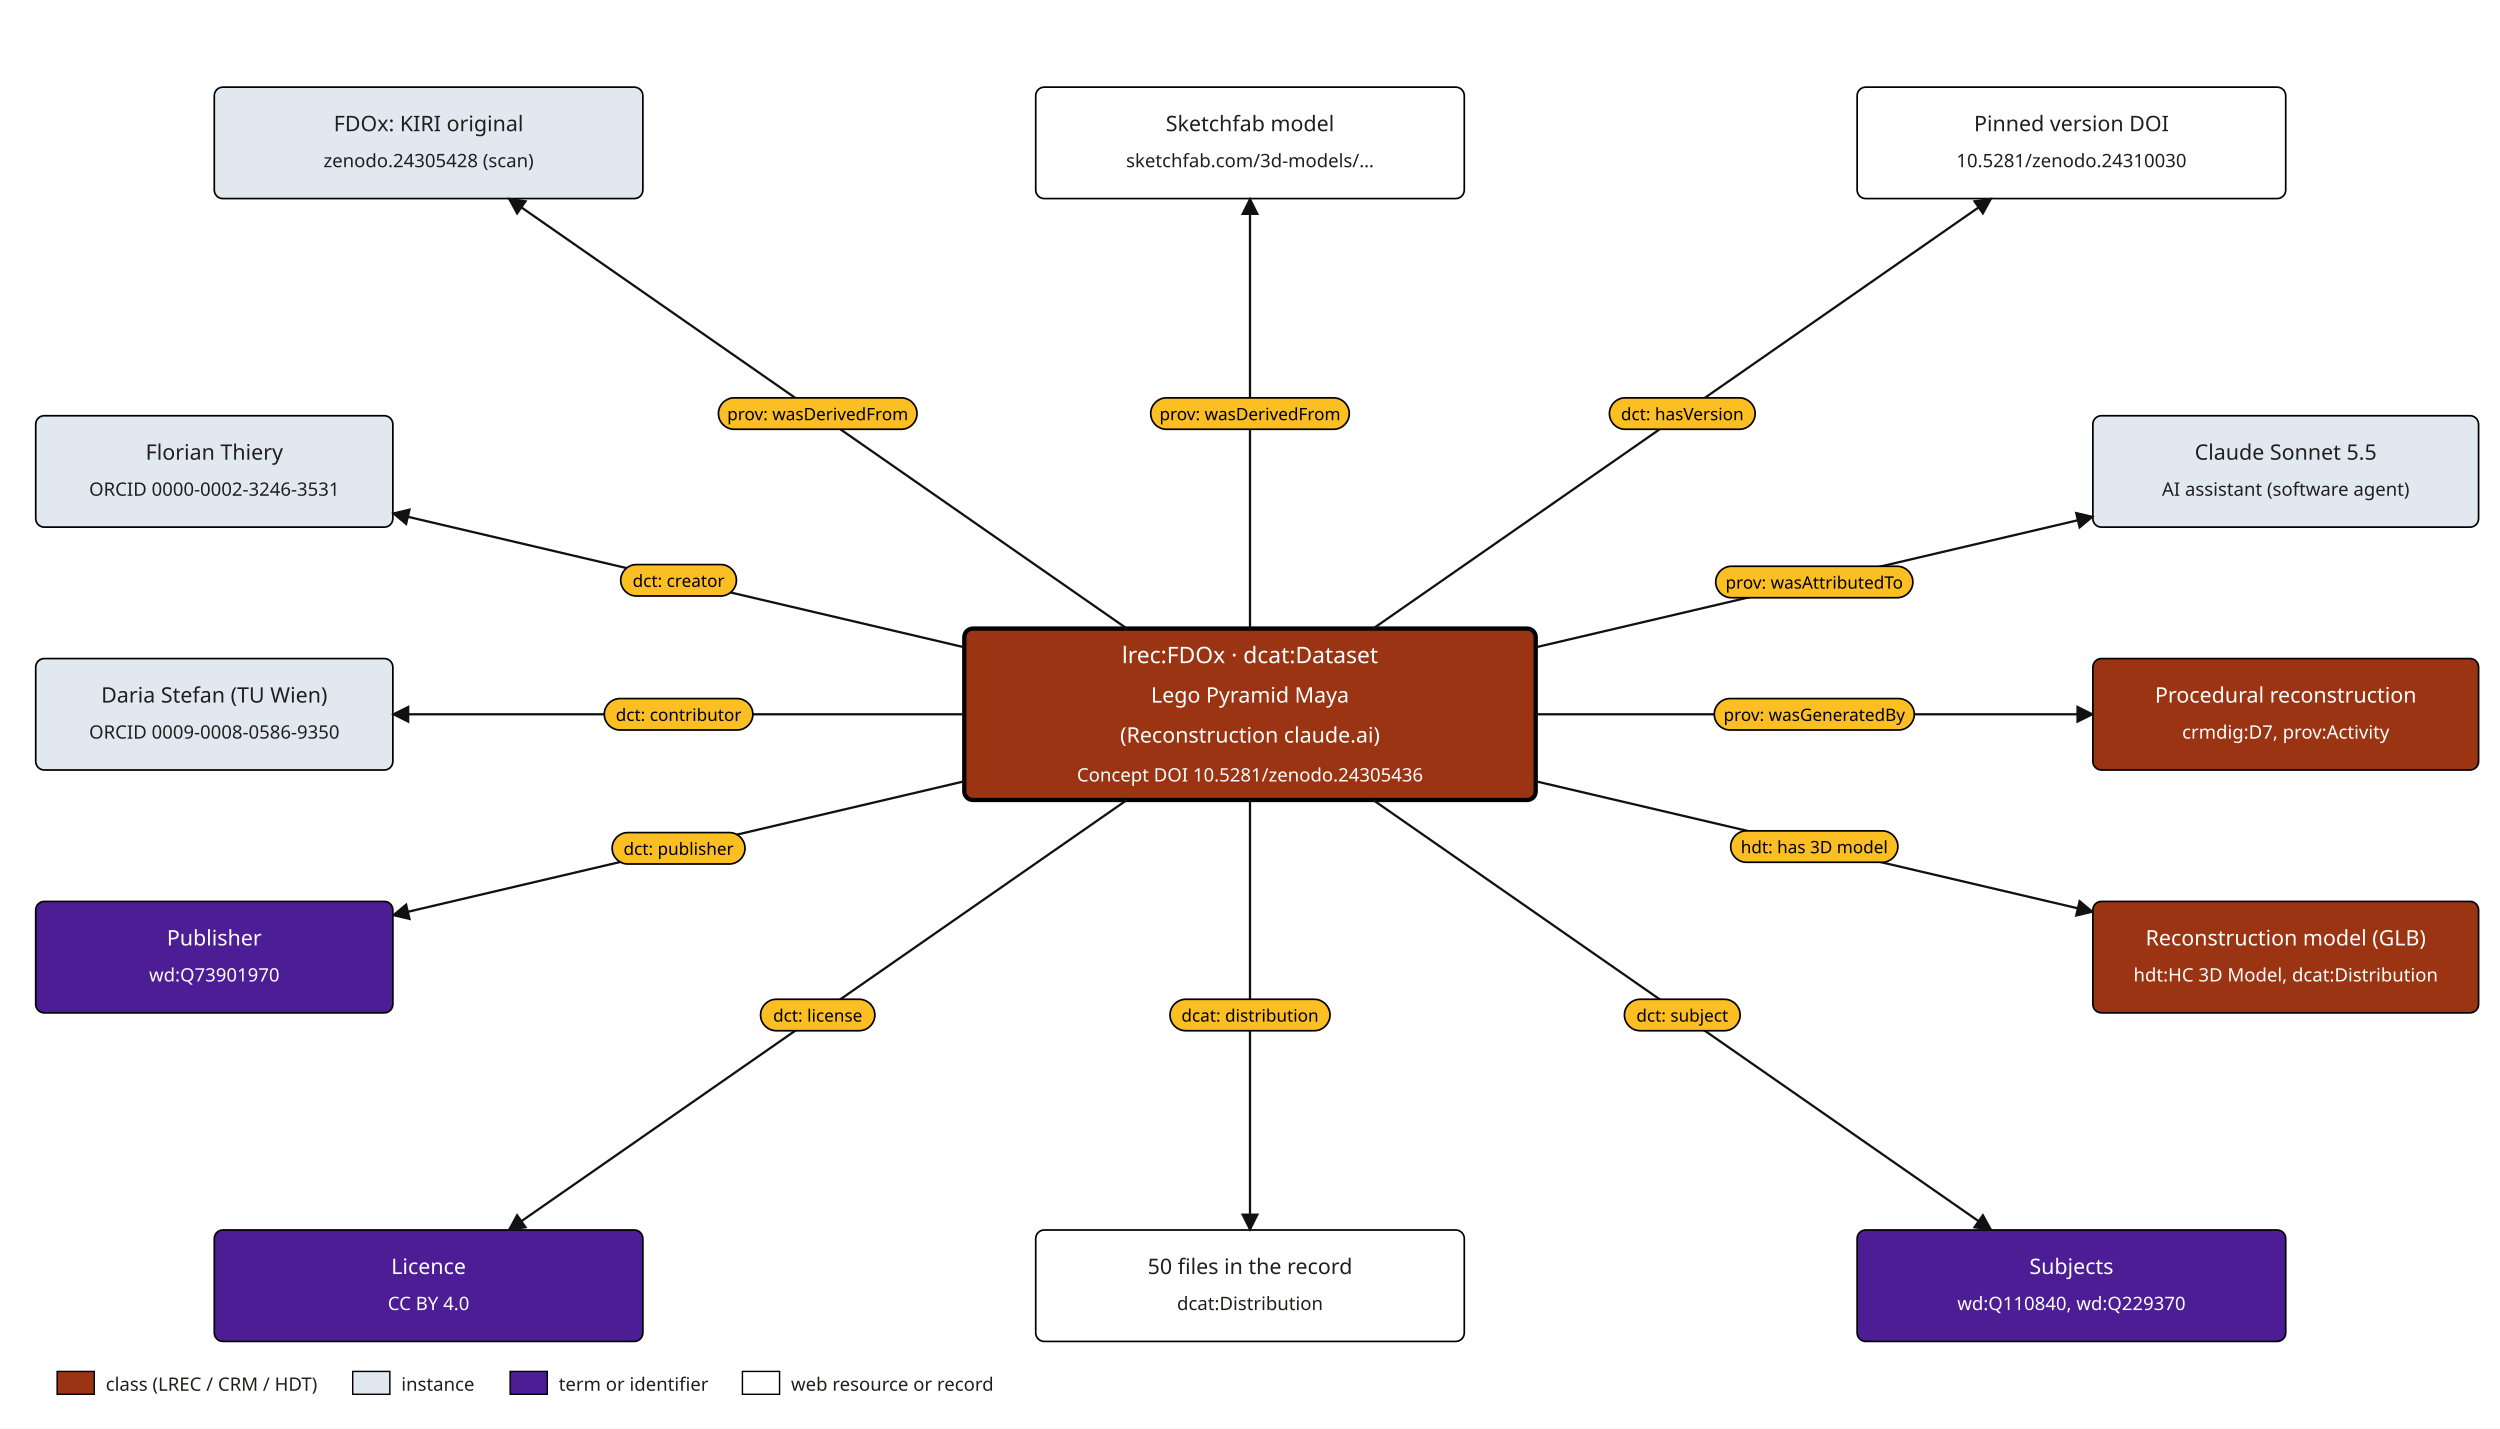
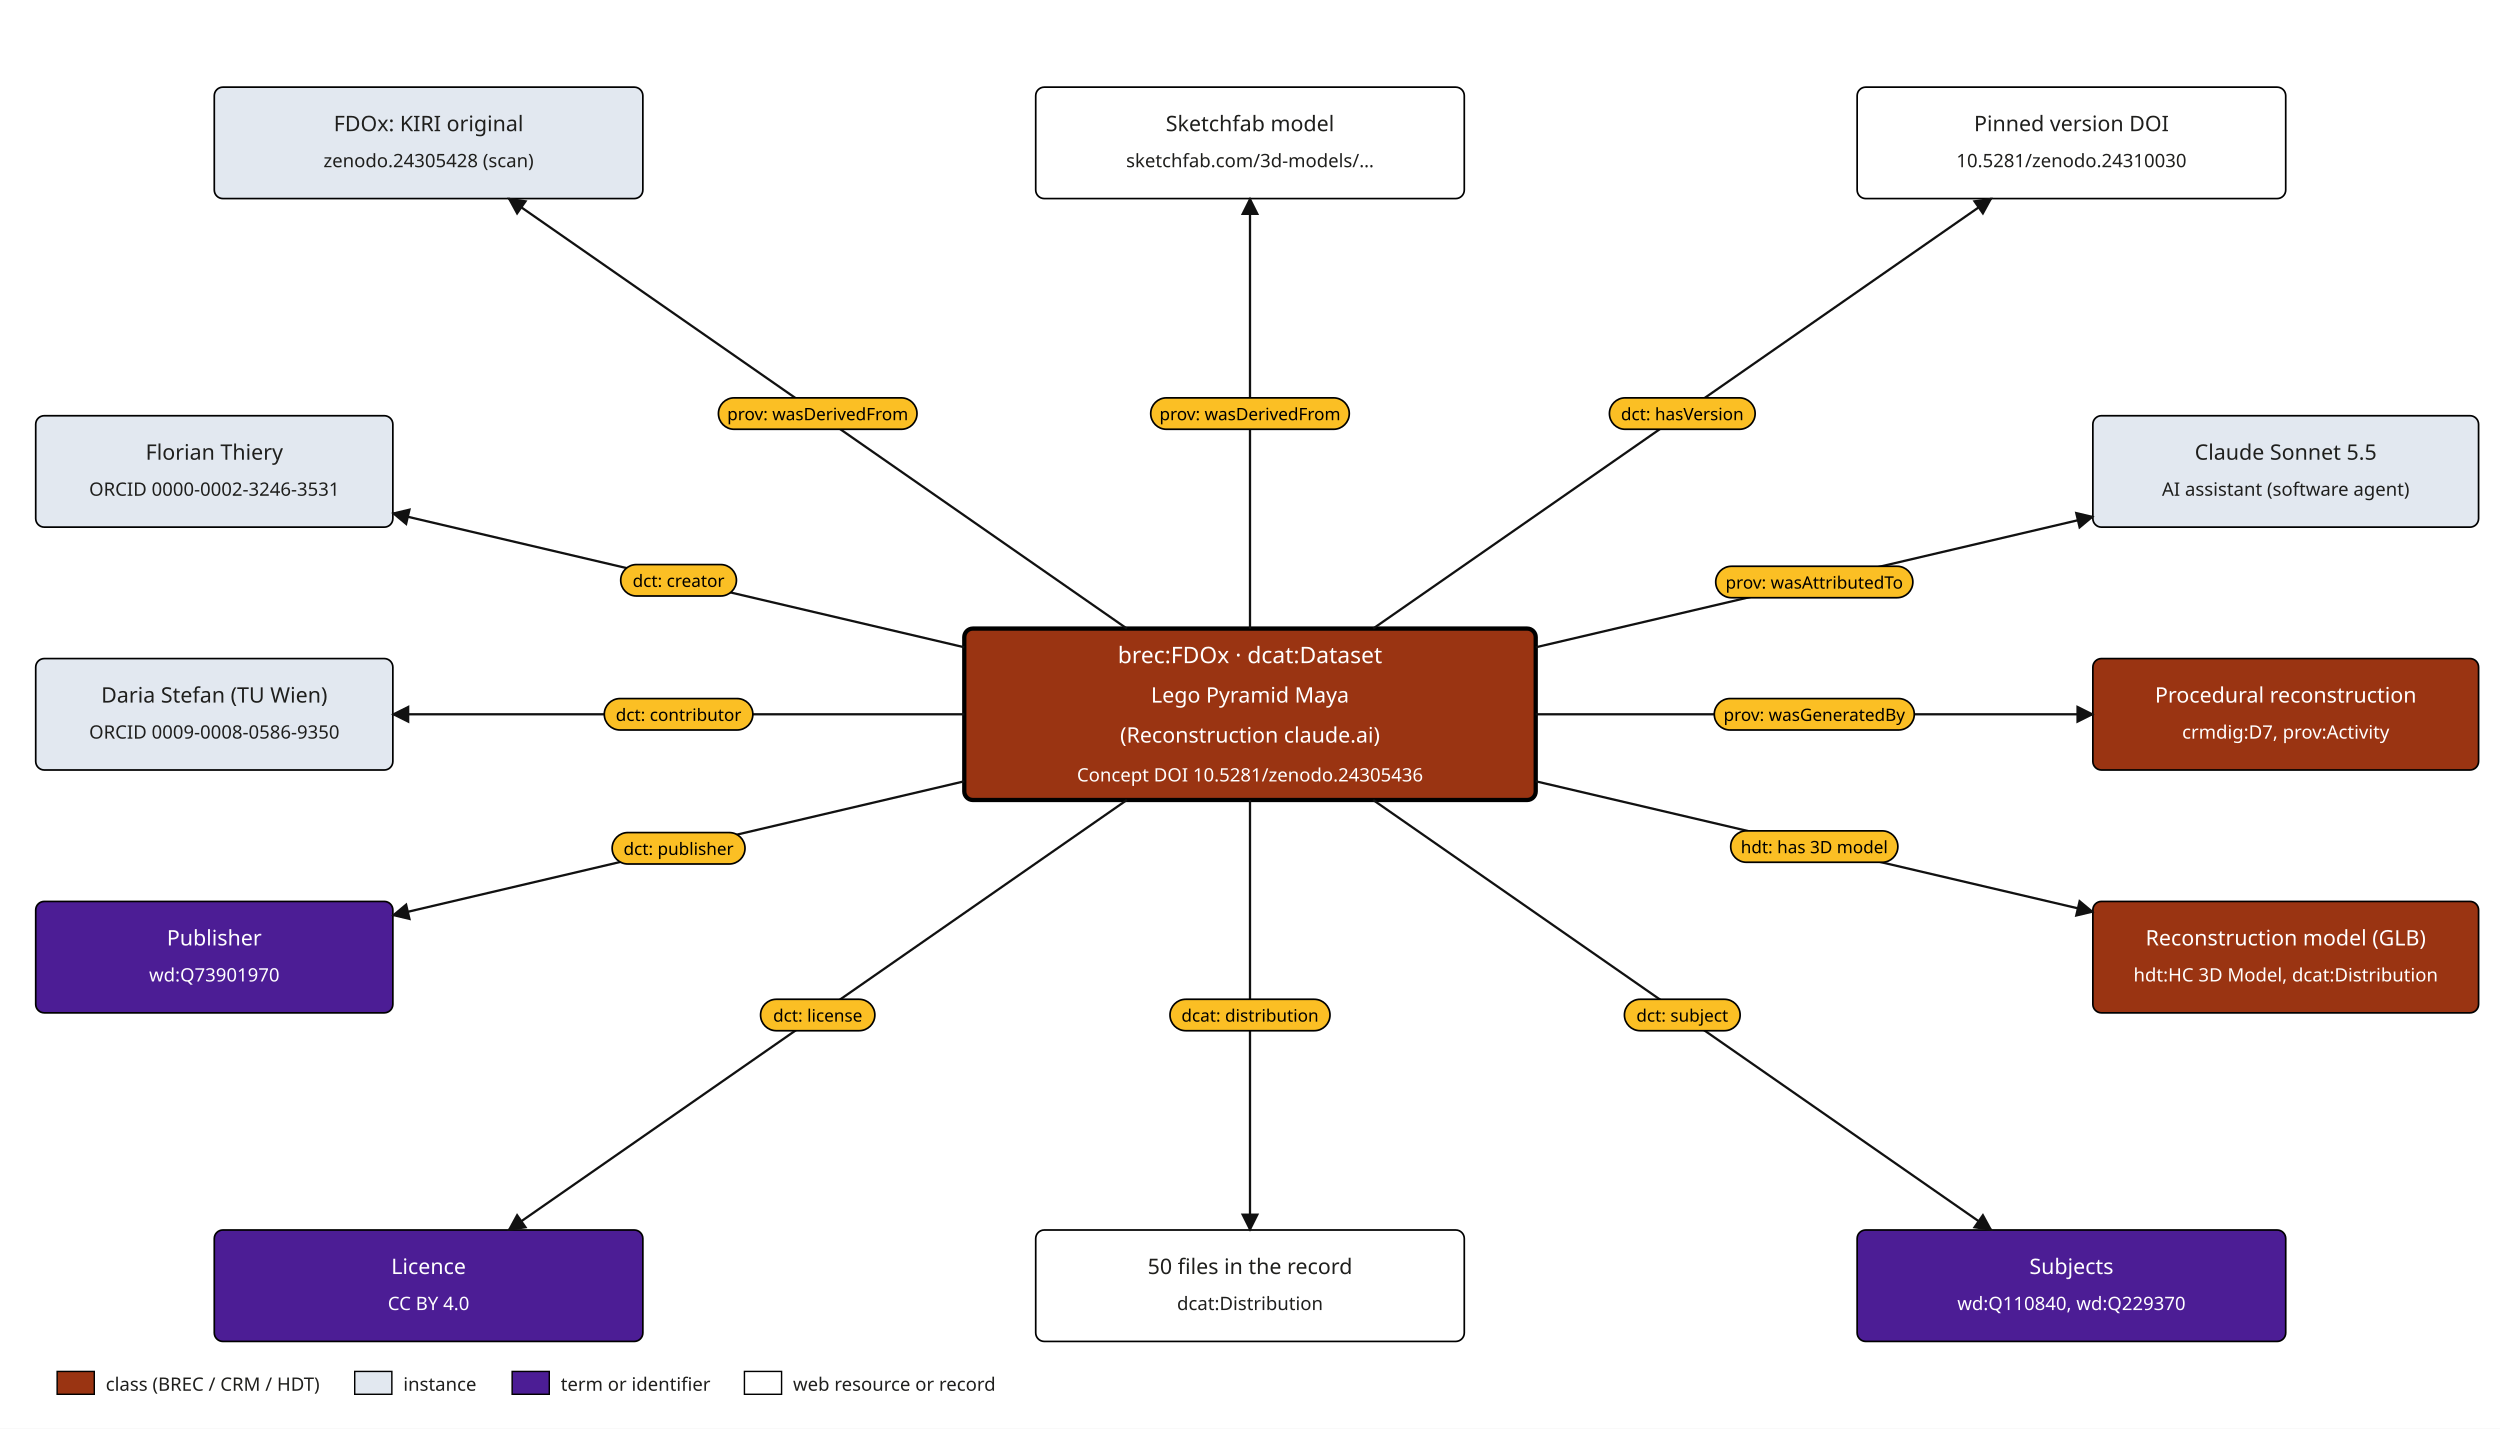
<svg xmlns="http://www.w3.org/2000/svg" width="1750" height="1000" viewBox="0 0 1750 1000" font-family="Fira Sans">
  <rect width="1750" height="1000" fill="#ffffff" />
  <defs>
    <marker id="a" viewBox="0 0 10 10" refX="9" refY="5" markerWidth="8" markerHeight="8" orient="auto">
      <path d="M0 0L10 5L0 10Z" fill="#111" />
    </marker>
    <marker id="d" viewBox="0 0 10 10" refX="5" refY="5" markerWidth="6" markerHeight="6">
      <circle cx="5" cy="5" r="4" fill="#111" />
    </marker>
  </defs>
  <rect x="675.0" y="440.0" width="400.0" height="120.0" rx="6" fill="#9a3412" stroke="#000" stroke-width="3" />
-   <text x="875.0" y="458.0" text-anchor="middle" dominant-baseline="central" font-size="16" font-weight="500" fill="#fff">lrec:FDOx · dcat:Dataset</text>
+   <text x="875.0" y="458.0" text-anchor="middle" dominant-baseline="central" font-size="16" font-weight="500" fill="#fff">brec:FDOx · dcat:Dataset</text>
  <text x="875.0" y="486.0" text-anchor="middle" dominant-baseline="central" font-size="15" fill="#fff">Lego Pyramid Maya</text>
  <text x="875.0" y="514.0" text-anchor="middle" dominant-baseline="central" font-size="15" fill="#fff">(Reconstruction claude.ai)</text>
  <text x="875.0" y="542.0" text-anchor="middle" dominant-baseline="central" font-size="13" fill="#fff">Concept DOI 10.5281/zenodo.24305436</text>
  <rect x="150.0" y="61.0" width="300.0" height="78.0" rx="6" fill="#e2e8f0" stroke="#000" stroke-width="1.2" />
  <text x="300.0" y="86.0" text-anchor="middle" dominant-baseline="central" font-size="15" font-weight="500" fill="#1f1f1d">FDOx: KIRI original</text>
  <text x="300.0" y="112.0" text-anchor="middle" dominant-baseline="central" font-size="13" fill="#1f1f1d">zenodo.24305428 (scan)</text>
  <path d="M788.8 440.0 L356.1 139.0" fill="none" stroke="#111" stroke-width="1.6" marker-end="url(#a)" />
  <rect x="502.9" y="278.5" width="139" height="22" rx="11" fill="#fbbf24" stroke="#000" stroke-width="1.2" />
  <text x="572.4" y="289.5" text-anchor="middle" dominant-baseline="central" font-size="12" fill="#000">prov: wasDerivedFrom</text>
  <rect x="725.0" y="61.0" width="300.0" height="78.0" rx="6" fill="#ffffff" stroke="#000" stroke-width="1.2" />
  <text x="875.0" y="86.0" text-anchor="middle" dominant-baseline="central" font-size="15" font-weight="500" fill="#1f1f1d">Sketchfab model</text>
  <text x="875.0" y="112.0" text-anchor="middle" dominant-baseline="central" font-size="13" fill="#1f1f1d">sketchfab.com/3d-models/…</text>
  <path d="M875.0 440.0 L875.0 139.0" fill="none" stroke="#111" stroke-width="1.6" marker-end="url(#a)" />
  <rect x="805.5" y="278.5" width="139" height="22" rx="11" fill="#fbbf24" stroke="#000" stroke-width="1.2" />
  <text x="875.0" y="289.5" text-anchor="middle" dominant-baseline="central" font-size="12" fill="#000">prov: wasDerivedFrom</text>
  <rect x="1300.0" y="61.0" width="300.0" height="78.0" rx="6" fill="#ffffff" stroke="#000" stroke-width="1.2" />
  <text x="1450.0" y="86.0" text-anchor="middle" dominant-baseline="central" font-size="15" font-weight="500" fill="#1f1f1d">Pinned version DOI</text>
  <text x="1450.0" y="112.0" text-anchor="middle" dominant-baseline="central" font-size="13" fill="#1f1f1d">10.5281/zenodo.24310030</text>
  <path d="M961.2 440.0 L1393.9 139.0" fill="none" stroke="#111" stroke-width="1.6" marker-end="url(#a)" />
  <rect x="1126.6" y="278.5" width="102" height="22" rx="11" fill="#fbbf24" stroke="#000" stroke-width="1.2" />
  <text x="1177.6" y="289.5" text-anchor="middle" dominant-baseline="central" font-size="12" fill="#000">dct: hasVersion</text>
  <rect x="25.0" y="291.0" width="250.0" height="78.0" rx="6" fill="#e2e8f0" stroke="#000" stroke-width="1.2" />
  <text x="150.0" y="316.0" text-anchor="middle" dominant-baseline="central" font-size="15" font-weight="500" fill="#1f1f1d">Florian Thiery</text>
  <text x="150.0" y="342.0" text-anchor="middle" dominant-baseline="central" font-size="13" fill="#1f1f1d">ORCID 0000-0002-3246-3531</text>
  <path d="M675.0 453.1 L275.0 359.3" fill="none" stroke="#111" stroke-width="1.6" marker-end="url(#a)" />
  <rect x="434.5" y="395.2" width="81" height="22" rx="11" fill="#fbbf24" stroke="#000" stroke-width="1.2" />
  <text x="475.0" y="406.2" text-anchor="middle" dominant-baseline="central" font-size="12" fill="#000">dct: creator</text>
  <rect x="25.0" y="461.0" width="250.0" height="78.0" rx="6" fill="#e2e8f0" stroke="#000" stroke-width="1.2" />
  <text x="150.0" y="486.0" text-anchor="middle" dominant-baseline="central" font-size="15" font-weight="500" fill="#1f1f1d">Daria Stefan (TU Wien)</text>
  <text x="150.0" y="512.0" text-anchor="middle" dominant-baseline="central" font-size="13" fill="#1f1f1d">ORCID 0009-0008-0586-9350</text>
  <path d="M675.0 500.0 L275.0 500.0" fill="none" stroke="#111" stroke-width="1.6" marker-end="url(#a)" />
  <rect x="423.0" y="489.0" width="104" height="22" rx="11" fill="#fbbf24" stroke="#000" stroke-width="1.2" />
  <text x="475.0" y="500.0" text-anchor="middle" dominant-baseline="central" font-size="12" fill="#000">dct: contributor</text>
  <rect x="25.0" y="631.0" width="250.0" height="78.0" rx="6" fill="#4c1d95" stroke="#000" stroke-width="1.2" />
  <text x="150.0" y="656.0" text-anchor="middle" dominant-baseline="central" font-size="15" font-weight="500" fill="#fff">Publisher</text>
  <text x="150.0" y="682.0" text-anchor="middle" dominant-baseline="central" font-size="13" fill="#fff">wd:Q73901970</text>
  <path d="M675.0 546.9 L275.0 640.7" fill="none" stroke="#111" stroke-width="1.6" marker-end="url(#a)" />
  <rect x="428.5" y="582.8" width="93" height="22" rx="11" fill="#fbbf24" stroke="#000" stroke-width="1.2" />
  <text x="475.0" y="593.8" text-anchor="middle" dominant-baseline="central" font-size="12" fill="#000">dct: publisher</text>
  <rect x="1465.0" y="291.0" width="270.0" height="78.0" rx="6" fill="#e2e8f0" stroke="#000" stroke-width="1.2" />
  <text x="1600.0" y="316.0" text-anchor="middle" dominant-baseline="central" font-size="15" font-weight="500" fill="#1f1f1d">Claude Sonnet 5.5</text>
  <text x="1600.0" y="342.0" text-anchor="middle" dominant-baseline="central" font-size="13" fill="#1f1f1d">AI assistant (software agent)</text>
  <path d="M1075.0 453.1 L1465.0 361.7" fill="none" stroke="#111" stroke-width="1.6" marker-end="url(#a)" />
  <rect x="1201.0" y="396.4" width="138" height="22" rx="11" fill="#fbbf24" stroke="#000" stroke-width="1.2" />
  <text x="1270.0" y="407.4" text-anchor="middle" dominant-baseline="central" font-size="12" fill="#000">prov: wasAttributedTo</text>
  <rect x="1465.0" y="461.0" width="270.0" height="78.0" rx="6" fill="#9a3412" stroke="#000" stroke-width="1.2" />
  <text x="1600.0" y="486.0" text-anchor="middle" dominant-baseline="central" font-size="15" font-weight="500" fill="#fff">Procedural reconstruction</text>
  <text x="1600.0" y="512.0" text-anchor="middle" dominant-baseline="central" font-size="13" fill="#fff">crmdig:D7, prov:Activity</text>
  <path d="M1075.0 500.0 L1465.0 500.0" fill="none" stroke="#111" stroke-width="1.6" marker-end="url(#a)" />
  <rect x="1200.0" y="489.0" width="140" height="22" rx="11" fill="#fbbf24" stroke="#000" stroke-width="1.2" />
  <text x="1270.0" y="500.0" text-anchor="middle" dominant-baseline="central" font-size="12" fill="#000">prov: wasGeneratedBy</text>
  <rect x="1465.0" y="631.0" width="270.0" height="78.0" rx="6" fill="#9a3412" stroke="#000" stroke-width="1.2" />
  <text x="1600.0" y="656.0" text-anchor="middle" dominant-baseline="central" font-size="15" font-weight="500" fill="#fff">Reconstruction model (GLB)</text>
  <text x="1600.0" y="682.0" text-anchor="middle" dominant-baseline="central" font-size="13" fill="#fff">hdt:HC 3D Model, dcat:Distribution</text>
  <path d="M1075.0 546.9 L1465.0 638.3" fill="none" stroke="#111" stroke-width="1.6" marker-end="url(#a)" />
  <rect x="1211.5" y="581.6" width="117" height="22" rx="11" fill="#fbbf24" stroke="#000" stroke-width="1.2" />
  <text x="1270.0" y="592.6" text-anchor="middle" dominant-baseline="central" font-size="12" fill="#000">hdt: has 3D model</text>
  <rect x="150.0" y="861.0" width="300.0" height="78.0" rx="6" fill="#4c1d95" stroke="#000" stroke-width="1.2" />
  <text x="300.0" y="886.0" text-anchor="middle" dominant-baseline="central" font-size="15" font-weight="500" fill="#fff">Licence</text>
  <text x="300.0" y="912.0" text-anchor="middle" dominant-baseline="central" font-size="13" fill="#fff">CC BY 4.0</text>
  <path d="M788.8 560.0 L356.1 861.0" fill="none" stroke="#111" stroke-width="1.6" marker-end="url(#a)" />
  <rect x="532.4" y="699.5" width="80" height="22" rx="11" fill="#fbbf24" stroke="#000" stroke-width="1.2" />
  <text x="572.4" y="710.5" text-anchor="middle" dominant-baseline="central" font-size="12" fill="#000">dct: license</text>
  <rect x="725.0" y="861.0" width="300.0" height="78.0" rx="6" fill="#ffffff" stroke="#000" stroke-width="1.2" />
  <text x="875.0" y="886.0" text-anchor="middle" dominant-baseline="central" font-size="15" font-weight="500" fill="#1f1f1d">50 files in the record</text>
  <text x="875.0" y="912.0" text-anchor="middle" dominant-baseline="central" font-size="13" fill="#1f1f1d">dcat:Distribution</text>
  <path d="M875.0 560.0 L875.0 861.0" fill="none" stroke="#111" stroke-width="1.6" marker-end="url(#a)" />
  <rect x="819.0" y="699.5" width="112" height="22" rx="11" fill="#fbbf24" stroke="#000" stroke-width="1.2" />
  <text x="875.0" y="710.5" text-anchor="middle" dominant-baseline="central" font-size="12" fill="#000">dcat: distribution</text>
  <rect x="1300.0" y="861.0" width="300.0" height="78.0" rx="6" fill="#4c1d95" stroke="#000" stroke-width="1.2" />
  <text x="1450.0" y="886.0" text-anchor="middle" dominant-baseline="central" font-size="15" font-weight="500" fill="#fff">Subjects</text>
  <text x="1450.0" y="912.0" text-anchor="middle" dominant-baseline="central" font-size="13" fill="#fff">wd:Q110840, wd:Q229370</text>
  <path d="M961.2 560.0 L1393.9 861.0" fill="none" stroke="#111" stroke-width="1.6" marker-end="url(#a)" />
  <rect x="1137.1" y="699.5" width="81" height="22" rx="11" fill="#fbbf24" stroke="#000" stroke-width="1.2" />
  <text x="1177.6" y="710.5" text-anchor="middle" dominant-baseline="central" font-size="12" fill="#000">dct: subject</text>
  <rect x="40" y="960" width="26" height="16" fill="#9a3412" stroke="#000" />
-   <text x="74.0" y="968.5" text-anchor="start" dominant-baseline="central" font-size="13" fill="#1f1f1d">class (LREC / CRM / HDT)</text>
-   <rect x="246.9" y="960" width="26" height="16" fill="#e2e8f0" stroke="#000" />
-   <text x="280.9" y="968.5" text-anchor="start" dominant-baseline="central" font-size="13" fill="#1f1f1d">instance</text>
-   <rect x="357.1" y="960" width="26" height="16" fill="#4c1d95" stroke="#000" />
-   <text x="391.1" y="968.5" text-anchor="start" dominant-baseline="central" font-size="13" fill="#1f1f1d">term or identifier</text>
-   <rect x="519.7" y="960" width="26" height="16" fill="#ffffff" stroke="#000" />
-   <text x="553.7" y="968.5" text-anchor="start" dominant-baseline="central" font-size="13" fill="#1f1f1d">web resource or record</text>
+   <text x="74.0" y="968.5" text-anchor="start" dominant-baseline="central" font-size="13" fill="#1f1f1d">class (BREC / CRM / HDT)</text>
+   <rect x="248.3" y="960" width="26" height="16" fill="#e2e8f0" stroke="#000" />
+   <text x="282.3" y="968.5" text-anchor="start" dominant-baseline="central" font-size="13" fill="#1f1f1d">instance</text>
+   <rect x="358.5" y="960" width="26" height="16" fill="#4c1d95" stroke="#000" />
+   <text x="392.5" y="968.5" text-anchor="start" dominant-baseline="central" font-size="13" fill="#1f1f1d">term or identifier</text>
+   <rect x="521.1" y="960" width="26" height="16" fill="#ffffff" stroke="#000" />
+   <text x="555.1" y="968.5" text-anchor="start" dominant-baseline="central" font-size="13" fill="#1f1f1d">web resource or record</text>
</svg>
